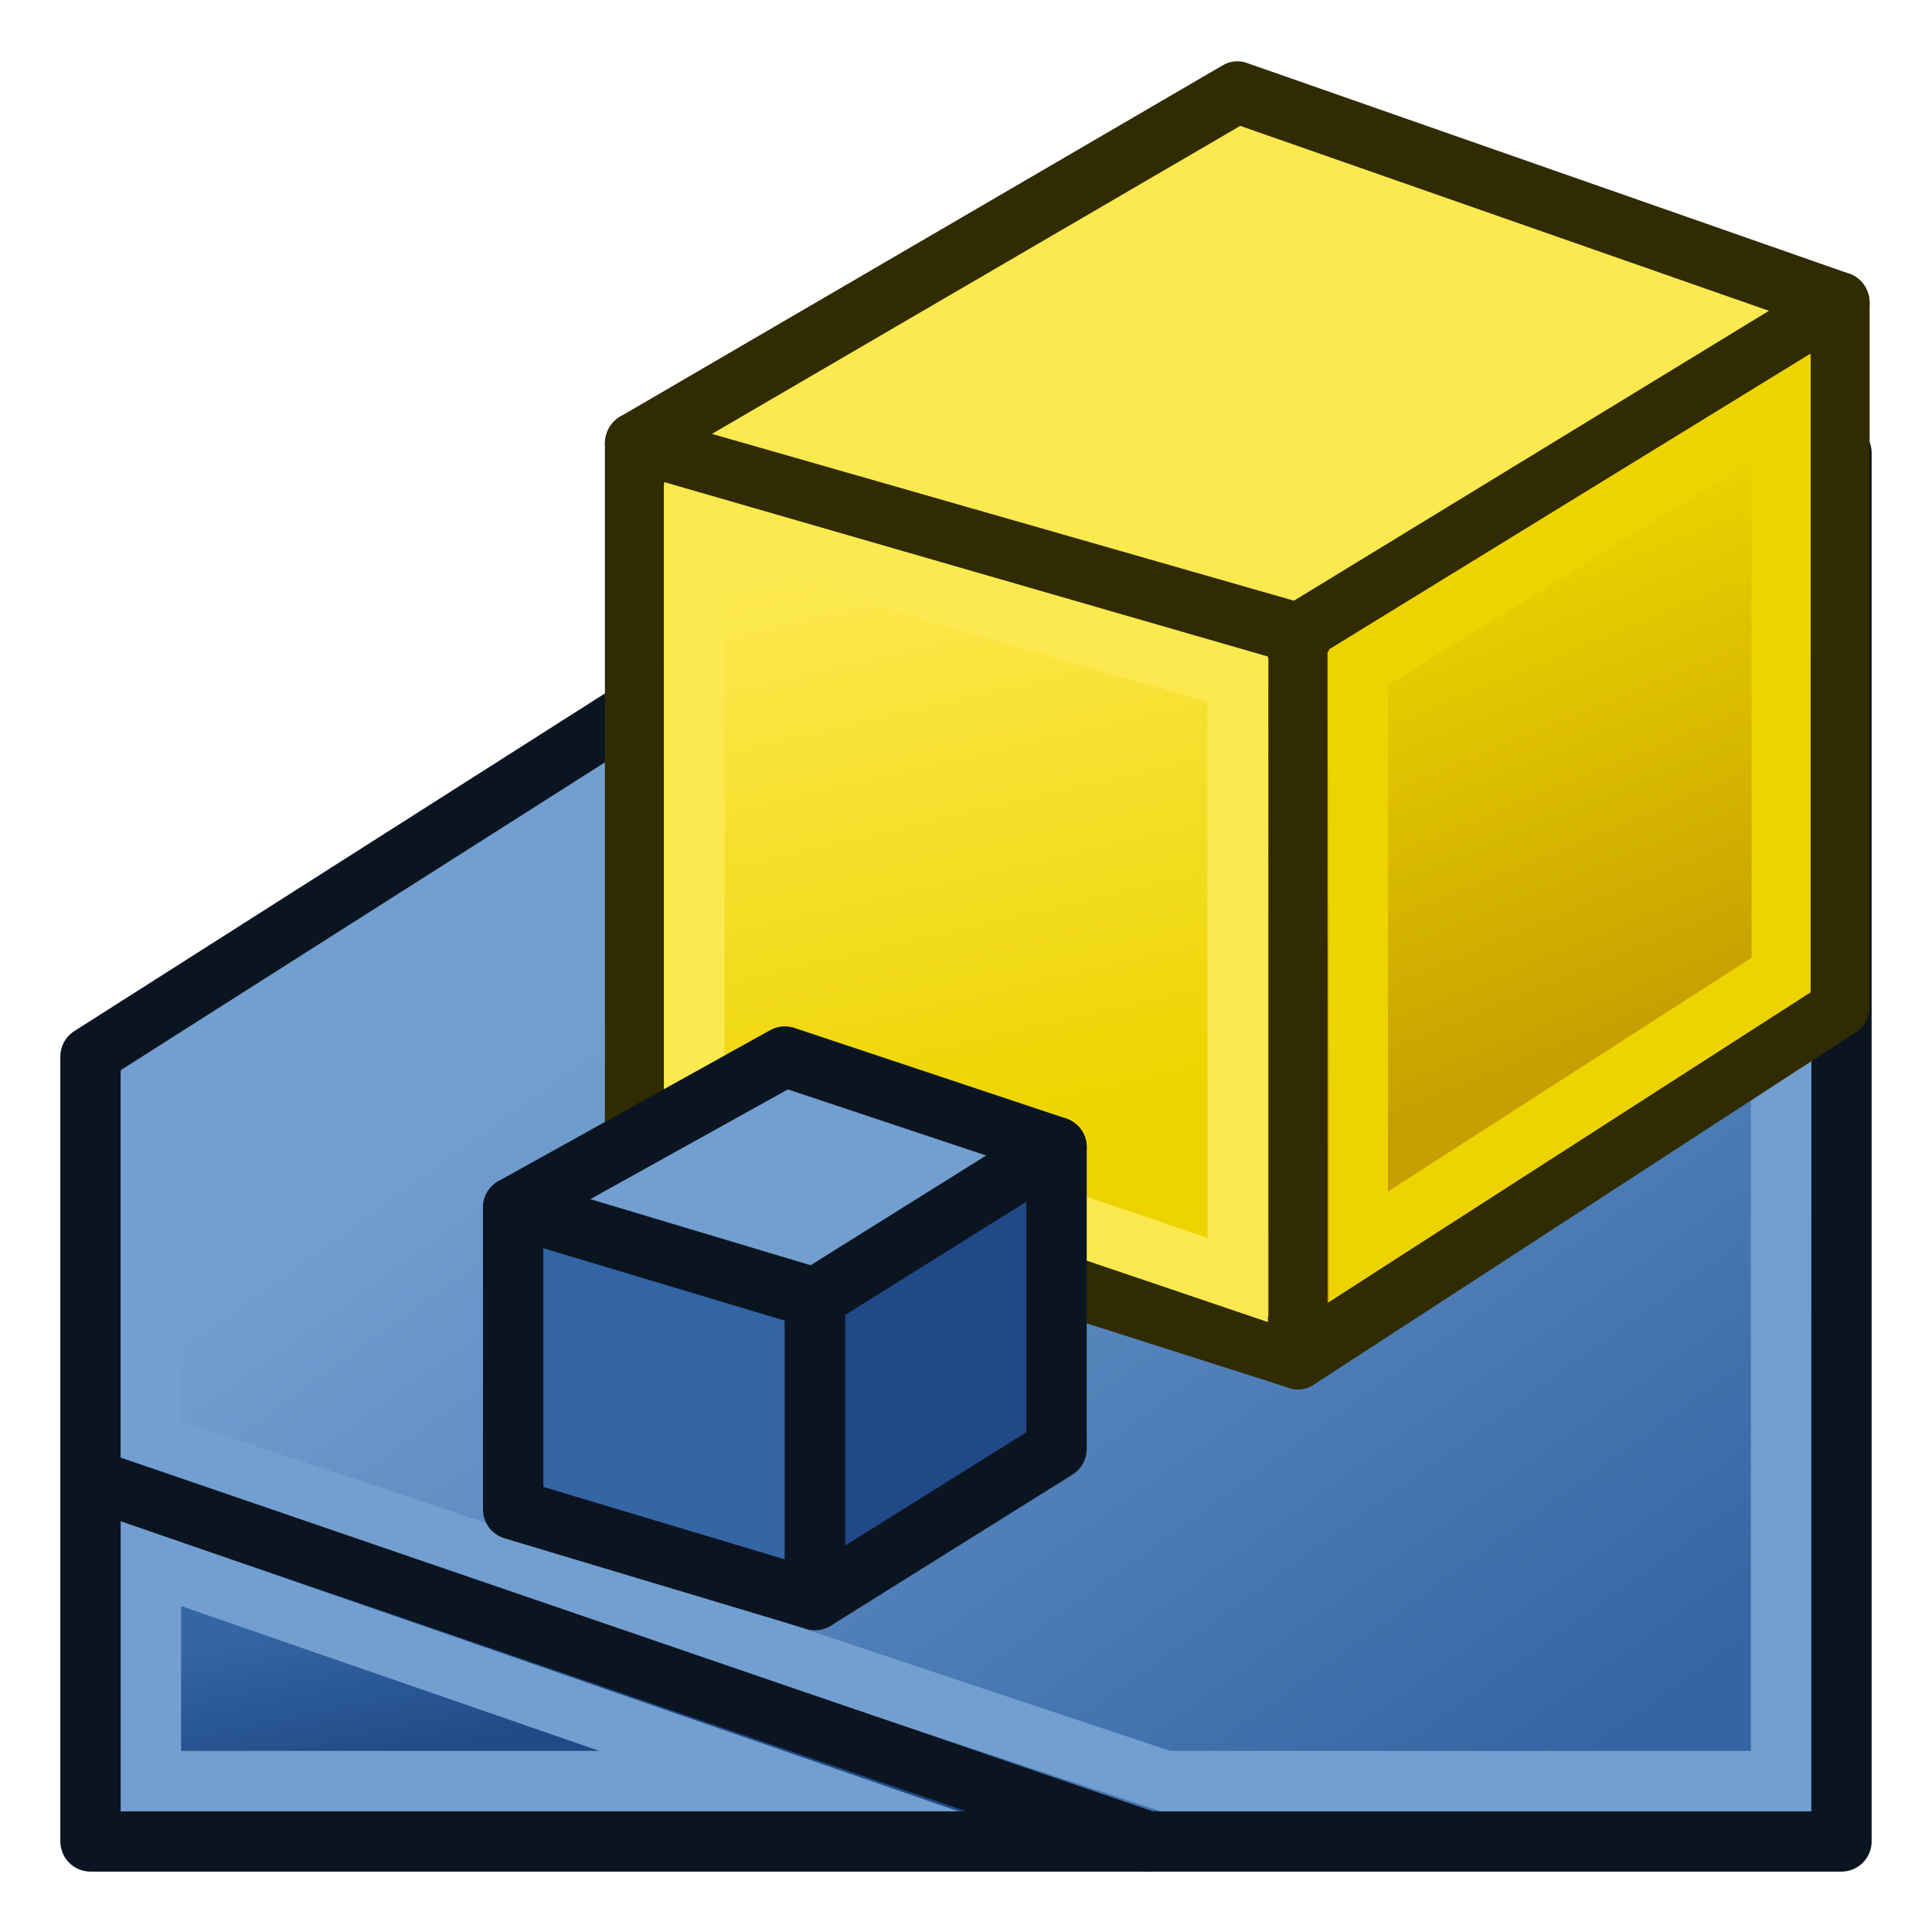
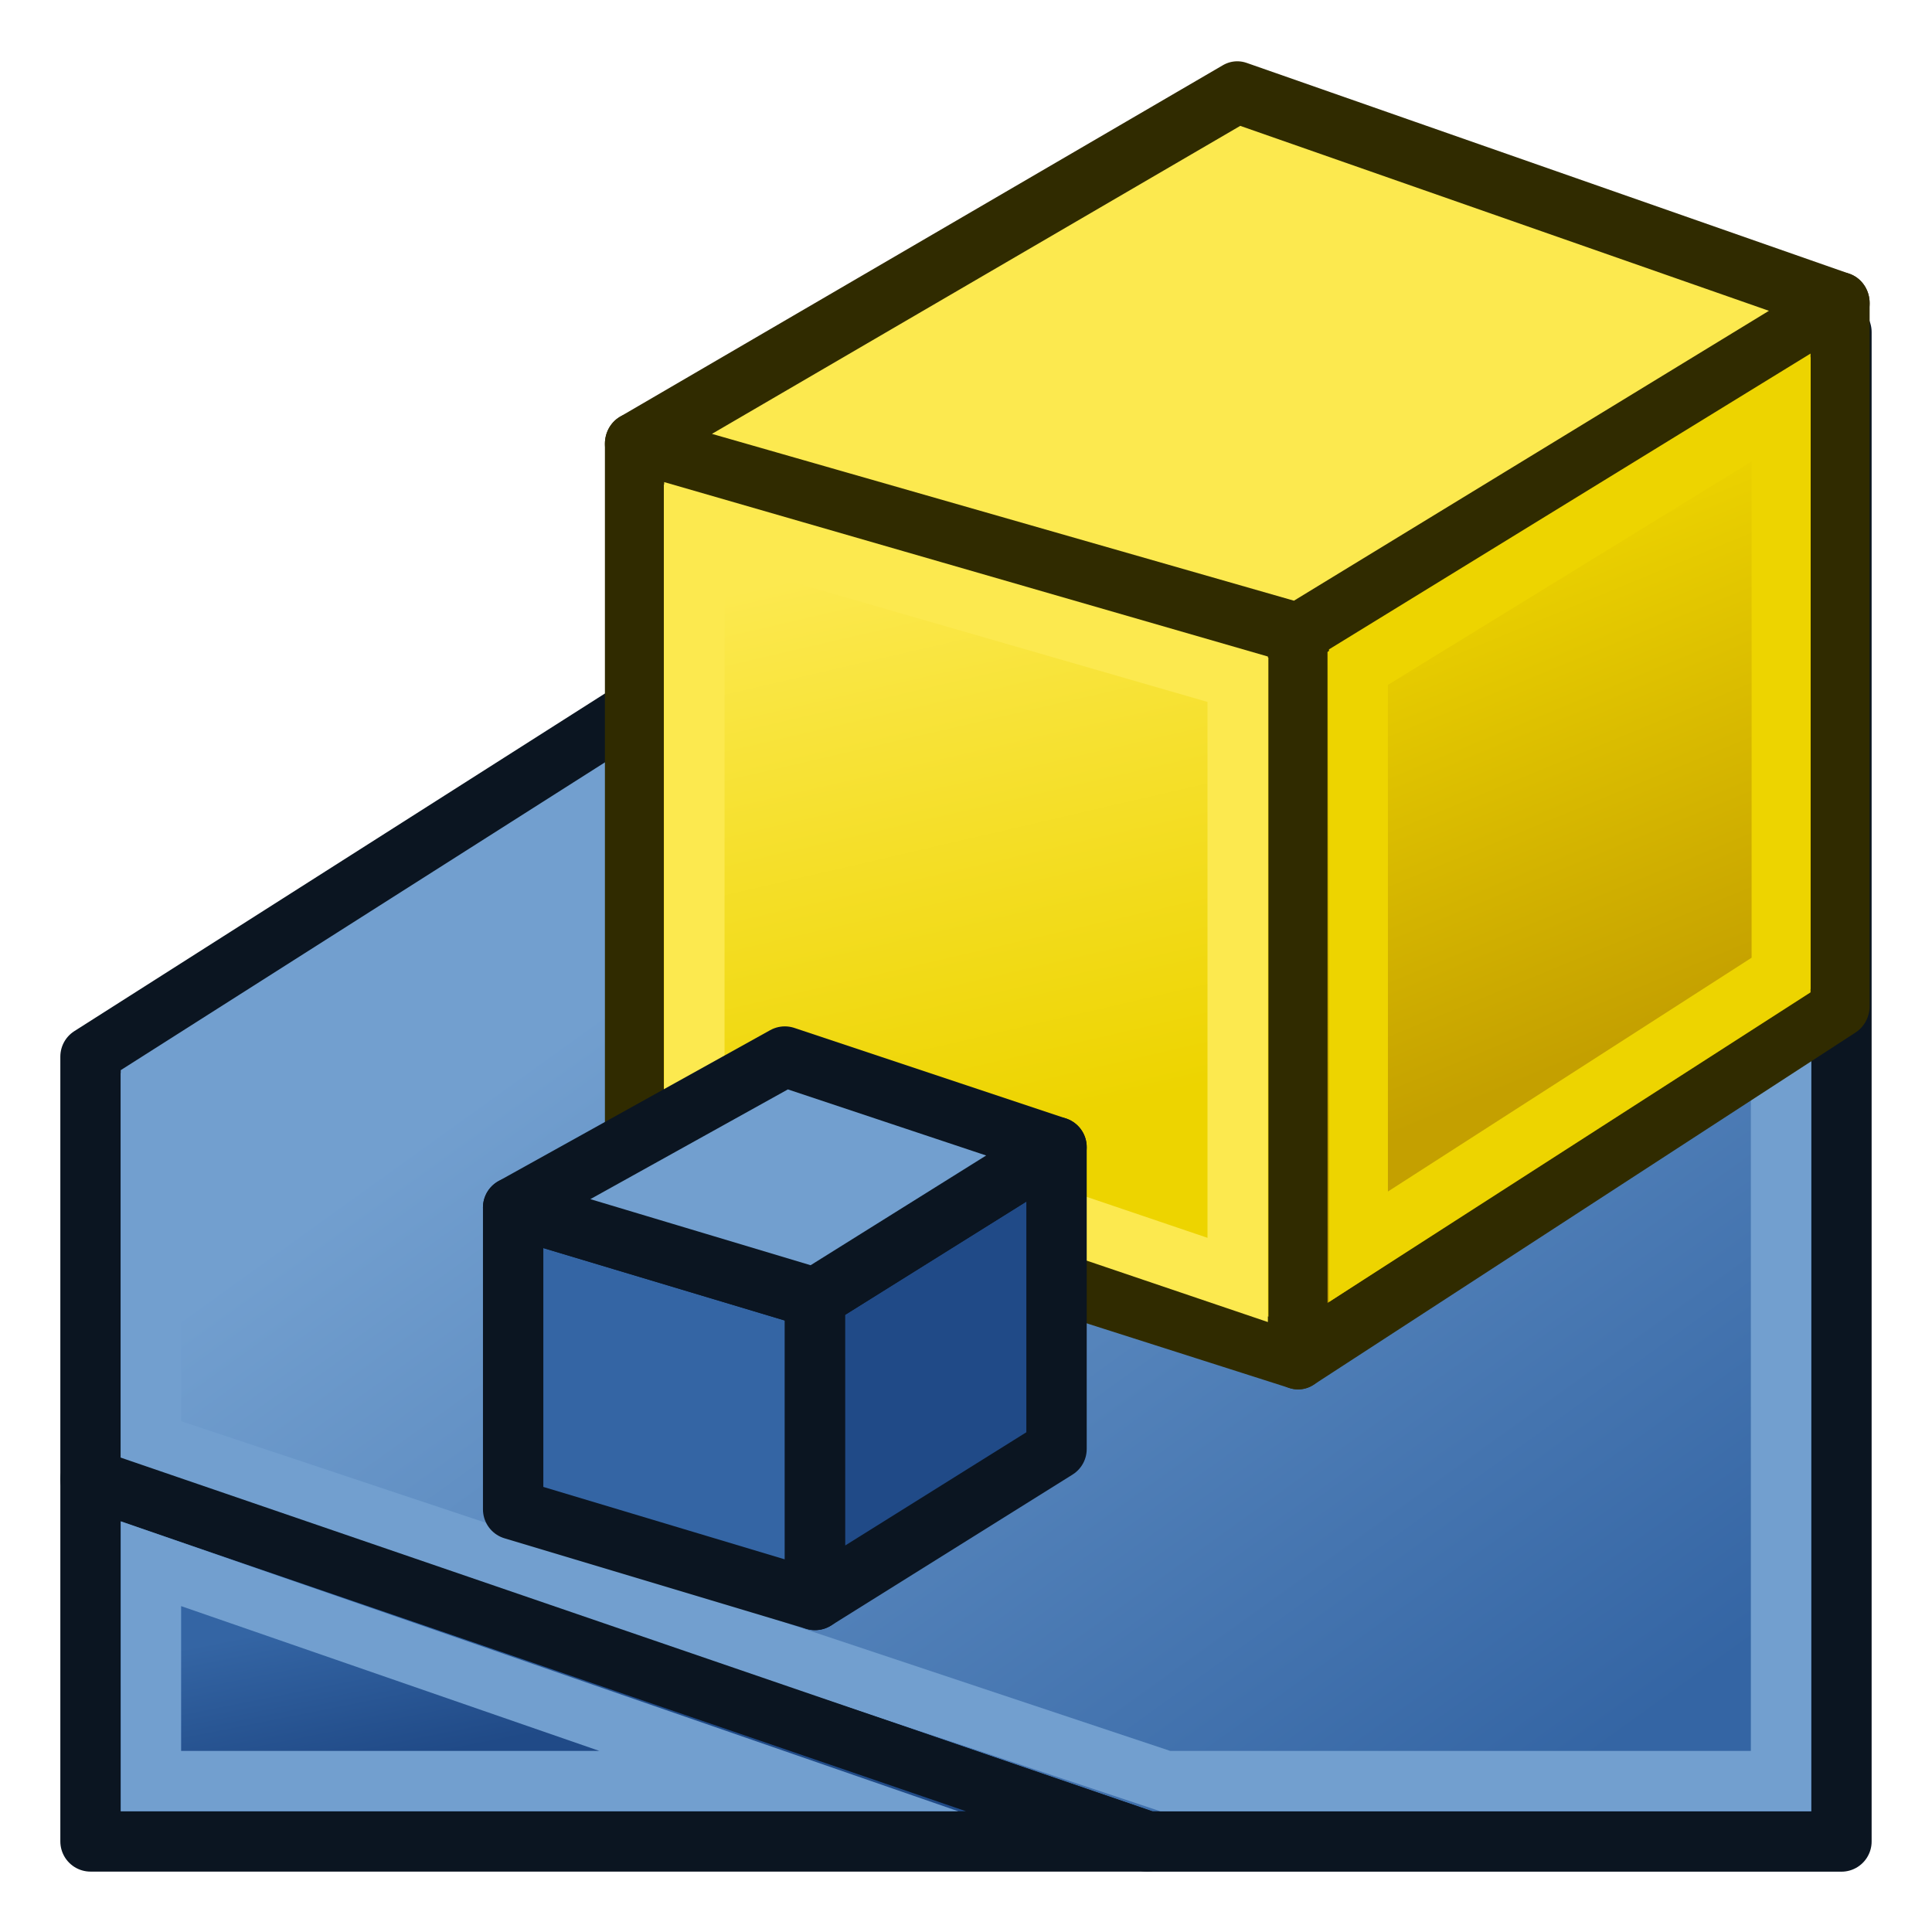
<svg xmlns="http://www.w3.org/2000/svg" xmlns:xlink="http://www.w3.org/1999/xlink" width="64px" height="64px" id="svg5821" version="1.1">
  <defs id="defs5823">
    <linearGradient id="linearGradient4056">
      <stop style="stop-color:#c4a000;stop-opacity:1;" offset="0" id="stop4058" />
      <stop style="stop-color:#edd400;stop-opacity:1" offset="1" id="stop4061" />
    </linearGradient>
    <linearGradient id="linearGradient4044">
      <stop style="stop-color:#edd400;stop-opacity:1;" offset="0" id="stop4046" />
      <stop style="stop-color:#fce94f;stop-opacity:1" offset="1" id="stop4048" />
    </linearGradient>
    <linearGradient id="linearGradient4773">
      <stop style="stop-color:#c89600;stop-opacity:1;" offset="0" id="stop4775" />
      <stop style="stop-color:#fcc217;stop-opacity:1;" offset="1" id="stop4777" />
    </linearGradient>
    <linearGradient id="linearGradient4629">
      <stop style="stop-color:#ffa200;stop-opacity:1;" offset="0" id="stop4631" />
      <stop style="stop-color:#ffe83f;stop-opacity:1;" offset="1" id="stop4633" />
    </linearGradient>
    <linearGradient id="linearGradient6349">
      <stop style="stop-color:#000000;stop-opacity:1;" offset="0" id="stop6351" />
      <stop style="stop-color:#000000;stop-opacity:0;" offset="1" id="stop6353" />
    </linearGradient>
    <linearGradient id="linearGradient3377">
      <stop style="stop-color:#0019a3;stop-opacity:1;" offset="0" id="stop3379" />
      <stop style="stop-color:#0069ff;stop-opacity:1;" offset="1" id="stop3381" />
    </linearGradient>
    <linearGradient xlink:href="#linearGradient3377" id="linearGradient3383" x1="901.188" y1="1190.875" x2="1267.906" y2="1190.875" gradientUnits="userSpaceOnUse" gradientTransform="matrix(-1,0,0,1,2199.356,0)" />
    <radialGradient xlink:href="#linearGradient6349" id="radialGradient6355" cx="1103.64" cy="1424.447" fx="1103.64" fy="1424.447" r="194.406" gradientTransform="matrix(-1.43075,-1.3605156e-7,-1.202713e-8,0.1264801,2674.749,1244.283)" gradientUnits="userSpaceOnUse" />
    <linearGradient y2="100.272" x2="672.732" y1="100.793" x1="635.408" gradientTransform="matrix(5.001451,-3.462016,0,3.883657,-2288.049,3040.953)" gradientUnits="userSpaceOnUse" id="linearGradient4018" xlink:href="#linearGradient3864-0-2" />
    <linearGradient id="linearGradient3864-0-2">
      <stop id="stop3866-6-8" offset="0" style="stop-color:#0619c0;stop-opacity:1;" />
      <stop id="stop3868-2-3" offset="1" style="stop-color:#379cfb;stop-opacity:1;" />
    </linearGradient>
    <linearGradient y2="102.886" x2="679.069" y1="91.598" x1="634.209" gradientTransform="matrix(5.001451,2.101939,0,3.883657,-2396.566,-718.5903)" gradientUnits="userSpaceOnUse" id="linearGradient4054" xlink:href="#linearGradient3864-0-9" />
    <linearGradient id="linearGradient3864-0-9">
      <stop id="stop3866-6-9" offset="0" style="stop-color:#aa6c00;stop-opacity:1;" />
      <stop id="stop3868-2-4" offset="1" style="stop-color:#ffe100;stop-opacity:1;" />
    </linearGradient>
    <linearGradient xlink:href="#linearGradient3864-0" id="linearGradient4073" gradientUnits="userSpaceOnUse" gradientTransform="matrix(1.50621,0.5103643,0,0.942977,-982.9527,-404.7182)" x1="663.327" y1="114.565" x2="709.044" y2="48.118" />
    <linearGradient id="linearGradient3864-0">
      <stop id="stop3866-6" offset="0" style="stop-color:#0619c0;stop-opacity:1;" />
      <stop id="stop3868-2" offset="1" style="stop-color:#379cfb;stop-opacity:1;" />
    </linearGradient>
    <linearGradient y2="48.118" x2="709.044" y1="114.565" x1="663.327" gradientTransform="matrix(5.001451,2.101939,0,3.883657,-2396.492,-633.2961)" gradientUnits="userSpaceOnUse" id="linearGradient4064" xlink:href="#linearGradient3864-0" />
    <linearGradient xlink:href="#linearGradient3864-0" id="linearGradient4108" gradientUnits="userSpaceOnUse" gradientTransform="matrix(5.001451,2.101939,0,3.883657,-2396.492,-633.2961)" x1="663.327" y1="114.565" x2="709.044" y2="48.118" />
    <linearGradient xlink:href="#linearGradient3864-0-2" id="linearGradient4110" gradientUnits="userSpaceOnUse" gradientTransform="matrix(5.001451,-3.462016,0,3.883657,-2288.049,3040.953)" x1="635.408" y1="100.793" x2="672.732" y2="100.272" />
    <linearGradient xlink:href="#linearGradient3864-0-9" id="linearGradient4112" gradientUnits="userSpaceOnUse" gradientTransform="matrix(5.001451,2.101939,0,3.883657,-2396.566,-718.5903)" x1="634.209" y1="91.598" x2="679.069" y2="102.886" />
    <linearGradient xlink:href="#linearGradient3864-0-3" id="linearGradient4108-4" gradientUnits="userSpaceOnUse" gradientTransform="matrix(5.001451,2.101939,0,3.883657,-2396.492,-633.2961)" x1="663.327" y1="114.565" x2="709.044" y2="48.118" />
    <linearGradient id="linearGradient3864-0-3">
      <stop id="stop3866-6-6" offset="0" style="stop-color:#0619c0;stop-opacity:1;" />
      <stop id="stop3868-2-7" offset="1" style="stop-color:#379cfb;stop-opacity:1;" />
    </linearGradient>
    <linearGradient xlink:href="#linearGradient3864-0-2-1" id="linearGradient4110-0" gradientUnits="userSpaceOnUse" gradientTransform="matrix(5.001451,-3.462016,0,3.883657,-2288.049,3040.953)" x1="635.408" y1="100.793" x2="672.732" y2="100.272" />
    <linearGradient id="linearGradient3864-0-2-1">
      <stop id="stop3866-6-8-1" offset="0" style="stop-color:#0619c0;stop-opacity:1;" />
      <stop id="stop3868-2-3-9" offset="1" style="stop-color:#379cfb;stop-opacity:1;" />
    </linearGradient>
    <linearGradient xlink:href="#linearGradient3864-0-9-5" id="linearGradient4112-2" gradientUnits="userSpaceOnUse" gradientTransform="matrix(5.001451,2.101939,0,3.883657,-2396.566,-718.5903)" x1="634.209" y1="91.598" x2="679.069" y2="102.886" />
    <linearGradient id="linearGradient3864-0-9-5">
      <stop id="stop3866-6-9-5" offset="0" style="stop-color:#0619c0;stop-opacity:1;" />
      <stop id="stop3868-2-4-0" offset="1" style="stop-color:#379cfb;stop-opacity:1;" />
    </linearGradient>
    <linearGradient y2="102.886" x2="679.069" y1="91.598" x1="634.209" gradientTransform="matrix(5.001451,2.101939,0,3.883657,-2396.566,-718.5903)" gradientUnits="userSpaceOnUse" id="linearGradient4140" xlink:href="#linearGradient3864-0-9-5" />
    <linearGradient xlink:href="#linearGradient3864-0-24" id="linearGradient4108-9" gradientUnits="userSpaceOnUse" gradientTransform="matrix(5.001451,2.101939,0,3.883657,-2396.492,-633.2961)" x1="663.327" y1="114.565" x2="709.044" y2="48.118" />
    <linearGradient id="linearGradient3864-0-24">
      <stop id="stop3866-6-5" offset="0" style="stop-color:#0619c0;stop-opacity:1;" />
      <stop id="stop3868-2-6" offset="1" style="stop-color:#379cfb;stop-opacity:1;" />
    </linearGradient>
    <linearGradient xlink:href="#linearGradient3864-0-2-5" id="linearGradient4110-3" gradientUnits="userSpaceOnUse" gradientTransform="matrix(5.001451,-3.462016,0,3.883657,-2288.049,3040.953)" x1="635.408" y1="100.793" x2="672.732" y2="100.272" />
    <linearGradient id="linearGradient3864-0-2-5">
      <stop id="stop3866-6-8-6" offset="0" style="stop-color:#0619c0;stop-opacity:1;" />
      <stop id="stop3868-2-3-2" offset="1" style="stop-color:#379cfb;stop-opacity:1;" />
    </linearGradient>
    <linearGradient xlink:href="#linearGradient3864-0-9-3" id="linearGradient4112-6" gradientUnits="userSpaceOnUse" gradientTransform="matrix(5.001451,2.101939,0,3.883657,-2396.566,-718.5903)" x1="634.209" y1="91.598" x2="679.069" y2="102.886" />
    <linearGradient id="linearGradient3864-0-9-3">
      <stop id="stop3866-6-9-6" offset="0" style="stop-color:#0619c0;stop-opacity:1;" />
      <stop id="stop3868-2-4-8" offset="1" style="stop-color:#379cfb;stop-opacity:1;" />
    </linearGradient>
    <linearGradient y2="102.886" x2="679.069" y1="91.598" x1="634.209" gradientTransform="matrix(5.001451,2.101939,0,3.883657,-2396.566,-718.5903)" gradientUnits="userSpaceOnUse" id="linearGradient4140-7" xlink:href="#linearGradient3864-0-9-3" />
    <linearGradient xlink:href="#linearGradient3864-0-21" id="linearGradient4108-1" gradientUnits="userSpaceOnUse" gradientTransform="matrix(5.001451,2.101939,0,3.883657,-2396.492,-633.2961)" x1="663.327" y1="114.565" x2="709.044" y2="48.118" />
    <linearGradient id="linearGradient3864-0-21">
      <stop id="stop3866-6-2" offset="0" style="stop-color:#0619c0;stop-opacity:1;" />
      <stop id="stop3868-2-2" offset="1" style="stop-color:#379cfb;stop-opacity:1;" />
    </linearGradient>
    <linearGradient xlink:href="#linearGradient3864-0-2-9" id="linearGradient4110-39" gradientUnits="userSpaceOnUse" gradientTransform="matrix(5.001451,-3.462016,0,3.883657,-2288.049,3040.953)" x1="635.408" y1="100.793" x2="672.732" y2="100.272" />
    <linearGradient id="linearGradient3864-0-2-9">
      <stop id="stop3866-6-8-5" offset="0" style="stop-color:#0619c0;stop-opacity:1;" />
      <stop id="stop3868-2-3-8" offset="1" style="stop-color:#379cfb;stop-opacity:1;" />
    </linearGradient>
    <linearGradient xlink:href="#linearGradient3864-0-9-31" id="linearGradient4112-5" gradientUnits="userSpaceOnUse" gradientTransform="matrix(5.001451,2.101939,0,3.883657,-2396.566,-718.5903)" x1="634.209" y1="91.598" x2="679.069" y2="102.886" />
    <linearGradient id="linearGradient3864-0-9-31">
      <stop id="stop3866-6-9-67" offset="0" style="stop-color:#0619c0;stop-opacity:1;" />
      <stop id="stop3868-2-4-5" offset="1" style="stop-color:#379cfb;stop-opacity:1;" />
    </linearGradient>
    <linearGradient y2="102.886" x2="679.069" y1="91.598" x1="634.209" gradientTransform="matrix(5.001451,2.101939,0,3.883657,-2396.566,-718.5903)" gradientUnits="userSpaceOnUse" id="linearGradient4140-1" xlink:href="#linearGradient3864-0-9-31" />
    <linearGradient xlink:href="#linearGradient3864-0-4" id="linearGradient4108-5" gradientUnits="userSpaceOnUse" gradientTransform="matrix(5.001451,2.101939,0,3.883657,-2396.492,-633.2961)" x1="663.327" y1="114.565" x2="709.044" y2="48.118" />
    <linearGradient id="linearGradient3864-0-4">
      <stop id="stop3866-6-7" offset="0" style="stop-color:#0619c0;stop-opacity:1;" />
      <stop id="stop3868-2-1" offset="1" style="stop-color:#379cfb;stop-opacity:1;" />
    </linearGradient>
    <linearGradient xlink:href="#linearGradient3864-0-2-6" id="linearGradient4110-2" gradientUnits="userSpaceOnUse" gradientTransform="matrix(5.001451,-3.462016,0,3.883657,-2288.049,3040.953)" x1="635.408" y1="100.793" x2="672.732" y2="100.272" />
    <linearGradient id="linearGradient3864-0-2-6">
      <stop id="stop3866-6-8-2" offset="0" style="stop-color:#0619c0;stop-opacity:1;" />
      <stop id="stop3868-2-3-89" offset="1" style="stop-color:#379cfb;stop-opacity:1;" />
    </linearGradient>
    <linearGradient xlink:href="#linearGradient3864-0-9-33" id="linearGradient4112-29" gradientUnits="userSpaceOnUse" gradientTransform="matrix(5.001451,2.101939,0,3.883657,-2396.566,-718.5903)" x1="634.209" y1="91.598" x2="679.069" y2="102.886" />
    <linearGradient id="linearGradient3864-0-9-33">
      <stop id="stop3866-6-9-4" offset="0" style="stop-color:#0619c0;stop-opacity:1;" />
      <stop id="stop3868-2-4-56" offset="1" style="stop-color:#379cfb;stop-opacity:1;" />
    </linearGradient>
    <linearGradient y2="102.886" x2="679.069" y1="91.598" x1="634.209" gradientTransform="matrix(5.001451,2.101939,0,3.883657,-2396.566,-718.5903)" gradientUnits="userSpaceOnUse" id="linearGradient4140-5" xlink:href="#linearGradient3864-0-9-33" />
    <linearGradient xlink:href="#linearGradient3864-0-6" id="linearGradient4108-0" gradientUnits="userSpaceOnUse" gradientTransform="matrix(5.001451,2.101939,0,3.883657,-2396.492,-633.2961)" x1="663.327" y1="114.565" x2="709.044" y2="48.118" />
    <linearGradient id="linearGradient3864-0-6">
      <stop id="stop3866-6-1" offset="0" style="stop-color:#0619c0;stop-opacity:1;" />
      <stop id="stop3868-2-13" offset="1" style="stop-color:#379cfb;stop-opacity:1;" />
    </linearGradient>
    <linearGradient xlink:href="#linearGradient3864-0-2-96" id="linearGradient4110-4" gradientUnits="userSpaceOnUse" gradientTransform="matrix(5.001451,-3.462016,0,3.883657,-2288.049,3040.953)" x1="635.408" y1="100.793" x2="672.732" y2="100.272" />
    <linearGradient id="linearGradient3864-0-2-96">
      <stop id="stop3866-6-8-9" offset="0" style="stop-color:#0619c0;stop-opacity:1;" />
      <stop id="stop3868-2-3-3" offset="1" style="stop-color:#379cfb;stop-opacity:1;" />
    </linearGradient>
    <linearGradient xlink:href="#linearGradient3864-0-9-2" id="linearGradient4112-3" gradientUnits="userSpaceOnUse" gradientTransform="matrix(5.001451,2.101939,0,3.883657,-2396.566,-718.5903)" x1="634.209" y1="91.598" x2="679.069" y2="102.886" />
    <linearGradient id="linearGradient3864-0-9-2">
      <stop id="stop3866-6-9-7" offset="0" style="stop-color:#0619c0;stop-opacity:1;" />
      <stop id="stop3868-2-4-04" offset="1" style="stop-color:#379cfb;stop-opacity:1;" />
    </linearGradient>
    <linearGradient y2="102.886" x2="679.069" y1="91.598" x1="634.209" gradientTransform="matrix(5.001451,2.101939,0,3.883657,-2396.566,-718.5903)" gradientUnits="userSpaceOnUse" id="linearGradient4140-51" xlink:href="#linearGradient3864-0-9-2" />
    <linearGradient xlink:href="#linearGradient3864-0-21" id="linearGradient4361" gradientUnits="userSpaceOnUse" gradientTransform="matrix(5.001451,2.101939,0,3.883657,-2396.492,-633.2961)" x1="663.327" y1="114.565" x2="709.044" y2="48.118" />
    <linearGradient xlink:href="#linearGradient3864-0-2-9" id="linearGradient4363" gradientUnits="userSpaceOnUse" gradientTransform="matrix(5.001451,-3.462016,0,3.883657,-2288.049,3040.953)" x1="635.408" y1="100.793" x2="672.732" y2="100.272" />
    <linearGradient xlink:href="#linearGradient3864-0-9-31" id="linearGradient4365" gradientUnits="userSpaceOnUse" gradientTransform="matrix(5.001451,2.101939,0,3.883657,-2396.566,-718.5903)" x1="634.209" y1="91.598" x2="679.069" y2="102.886" />
    <linearGradient xlink:href="#linearGradient3864-0-4" id="linearGradient4376" gradientUnits="userSpaceOnUse" gradientTransform="matrix(5.001451,2.101939,0,3.883657,-2396.492,-633.2961)" x1="663.327" y1="114.565" x2="709.044" y2="48.118" />
    <linearGradient xlink:href="#linearGradient3864-0-2-6" id="linearGradient4378" gradientUnits="userSpaceOnUse" gradientTransform="matrix(5.001451,-3.462016,0,3.883657,-2288.049,3040.953)" x1="635.408" y1="100.793" x2="672.732" y2="100.272" />
    <linearGradient xlink:href="#linearGradient3864-0-9-33" id="linearGradient4380" gradientUnits="userSpaceOnUse" gradientTransform="matrix(5.001451,2.101939,0,3.883657,-2396.566,-718.5903)" x1="634.209" y1="91.598" x2="679.069" y2="102.886" />
    <linearGradient xlink:href="#linearGradient3864-0-24" id="linearGradient4391" gradientUnits="userSpaceOnUse" gradientTransform="matrix(5.001451,2.101939,0,3.883657,-2396.492,-633.2961)" x1="663.327" y1="114.565" x2="709.044" y2="48.118" />
    <linearGradient xlink:href="#linearGradient3864-0-2-5" id="linearGradient4393" gradientUnits="userSpaceOnUse" gradientTransform="matrix(5.001451,-3.462016,0,3.883657,-2288.049,3040.953)" x1="635.408" y1="100.793" x2="672.732" y2="100.272" />
    <linearGradient xlink:href="#linearGradient3864-0-9-3" id="linearGradient4395" gradientUnits="userSpaceOnUse" gradientTransform="matrix(5.001451,2.101939,0,3.883657,-2396.566,-718.5903)" x1="634.209" y1="91.598" x2="679.069" y2="102.886" />
    <linearGradient xlink:href="#linearGradient3864-0-3" id="linearGradient4406" gradientUnits="userSpaceOnUse" gradientTransform="matrix(5.001451,2.101939,0,3.883657,-2396.492,-633.2961)" x1="663.327" y1="114.565" x2="709.044" y2="48.118" />
    <linearGradient xlink:href="#linearGradient3864-0-2-1" id="linearGradient4408" gradientUnits="userSpaceOnUse" gradientTransform="matrix(5.001451,-3.462016,0,3.883657,-2288.049,3040.953)" x1="635.408" y1="100.793" x2="672.732" y2="100.272" />
    <linearGradient xlink:href="#linearGradient3864-0-9-5" id="linearGradient4410" gradientUnits="userSpaceOnUse" gradientTransform="matrix(5.001451,2.101939,0,3.883657,-2396.566,-718.5903)" x1="634.209" y1="91.598" x2="679.069" y2="102.886" />
    <linearGradient xlink:href="#linearGradient3864-0" id="linearGradient4421" gradientUnits="userSpaceOnUse" gradientTransform="matrix(5.001451,2.101939,0,3.883657,-2396.492,-633.2961)" x1="663.327" y1="114.565" x2="709.044" y2="48.118" />
    <linearGradient xlink:href="#linearGradient3864-0-2" id="linearGradient4423" gradientUnits="userSpaceOnUse" gradientTransform="matrix(5.001451,-3.462016,0,3.883657,-2288.049,3040.953)" x1="635.408" y1="100.793" x2="672.732" y2="100.272" />
    <linearGradient xlink:href="#linearGradient3864-0-9" id="linearGradient4425" gradientUnits="userSpaceOnUse" gradientTransform="matrix(5.001451,2.101939,0,3.883657,-2396.566,-718.5903)" x1="634.209" y1="91.598" x2="679.069" y2="102.886" />
    <linearGradient xlink:href="#linearGradient3864-0-6" id="linearGradient4436" gradientUnits="userSpaceOnUse" gradientTransform="matrix(5.001451,2.101939,0,3.883657,-2396.492,-633.2961)" x1="663.327" y1="114.565" x2="709.044" y2="48.118" />
    <linearGradient xlink:href="#linearGradient3864-0-2-96" id="linearGradient4438" gradientUnits="userSpaceOnUse" gradientTransform="matrix(5.001451,-3.462016,0,3.883657,-2288.049,3040.953)" x1="635.408" y1="100.793" x2="672.732" y2="100.272" />
    <linearGradient xlink:href="#linearGradient3864-0-9-2" id="linearGradient4440" gradientUnits="userSpaceOnUse" gradientTransform="matrix(5.001451,2.101939,0,3.883657,-2396.566,-718.5903)" x1="634.209" y1="91.598" x2="679.069" y2="102.886" />
    <linearGradient id="linearGradient3864-0-9-9">
      <stop id="stop3866-6-9-43" offset="0" style="stop-color:#aa6c00;stop-opacity:1;" />
      <stop id="stop3868-2-4-3" offset="1" style="stop-color:#ffe100;stop-opacity:1;" />
    </linearGradient>
    <linearGradient y2="102.886" x2="679.069" y1="91.598" x1="634.209" gradientTransform="matrix(0.4835707,0.2379012,0,0.4395593,-316.0982,-198.6464)" gradientUnits="userSpaceOnUse" id="linearGradient4466" xlink:href="#linearGradient3864-0-9-9" />
    <linearGradient id="linearGradient3864-0-9-1">
      <stop id="stop3866-6-9-1" offset="0" style="stop-color:#aa6c00;stop-opacity:1;" />
      <stop id="stop3868-2-4-6" offset="1" style="stop-color:#ffe100;stop-opacity:1;" />
    </linearGradient>
    <linearGradient y2="102.886" x2="679.069" y1="91.598" x1="634.209" gradientTransform="matrix(0.4835707,0.2379012,0,0.4395593,-316.0982,-198.6464)" gradientUnits="userSpaceOnUse" id="linearGradient4466-4" xlink:href="#linearGradient3864-0-9-1" />
    <linearGradient id="linearGradient3864-0-9-0">
      <stop id="stop3866-6-9-40" offset="0" style="stop-color:#aa6c00;stop-opacity:1;" />
      <stop id="stop3868-2-4-68" offset="1" style="stop-color:#ffe100;stop-opacity:1;" />
    </linearGradient>
    <linearGradient y2="102.886" x2="679.069" y1="91.598" x1="634.209" gradientTransform="matrix(0.4835707,0.2379012,0,0.4395593,-316.0982,-198.6464)" gradientUnits="userSpaceOnUse" id="linearGradient4466-7" xlink:href="#linearGradient3864-0-9-0" />
    <linearGradient id="linearGradient3864-0-9-91">
      <stop id="stop3866-6-9-2" offset="0" style="stop-color:#aa6c00;stop-opacity:1;" />
      <stop id="stop3868-2-4-51" offset="1" style="stop-color:#ffe100;stop-opacity:1;" />
    </linearGradient>
    <linearGradient y2="102.886" x2="679.069" y1="91.598" x1="634.209" gradientTransform="matrix(0.4835707,0.2379012,0,0.4395593,-316.0982,-198.6464)" gradientUnits="userSpaceOnUse" id="linearGradient4466-5" xlink:href="#linearGradient3864-0-9-91" />
    <linearGradient id="linearGradient3864-0-9-58">
      <stop id="stop3866-6-9-3" offset="0" style="stop-color:#aa6c00;stop-opacity:1;" />
      <stop id="stop3868-2-4-08" offset="1" style="stop-color:#ffe100;stop-opacity:1;" />
    </linearGradient>
    <linearGradient y2="51.494" x2="756.935" y1="176.221" x1="653.218" gradientTransform="matrix(0.4835707,0.2379012,0,0.4395593,-316.0982,-198.6464)" gradientUnits="userSpaceOnUse" id="linearGradient4547" xlink:href="#linearGradient3864-0-9-58" />
    <linearGradient id="linearGradient3864-0-9-02">
      <stop id="stop3866-6-9-75" offset="0" style="stop-color:#aa6c00;stop-opacity:1;" />
      <stop id="stop3868-2-4-9" offset="1" style="stop-color:#ffe100;stop-opacity:1;" />
    </linearGradient>
    <linearGradient y2="51.494" x2="756.935" y1="176.221" x1="653.218" gradientTransform="matrix(0.4835707,0.2379012,0,0.4395593,-316.0982,-198.6464)" gradientUnits="userSpaceOnUse" id="linearGradient4547-9" xlink:href="#linearGradient3864-0-9-02" />
    <linearGradient id="linearGradient3864-0-9-7">
      <stop id="stop3866-6-9-0" offset="0" style="stop-color:#aa6c00;stop-opacity:1;" />
      <stop id="stop3868-2-4-85" offset="1" style="stop-color:#ffe100;stop-opacity:1;" />
    </linearGradient>
    <linearGradient y2="51.494" x2="756.935" y1="176.221" x1="653.218" gradientTransform="matrix(0.4835707,0.2379012,0,0.4395593,-316.0982,-198.6464)" gradientUnits="userSpaceOnUse" id="linearGradient4547-5" xlink:href="#linearGradient3864-0-9-7" />
    <linearGradient id="linearGradient3864-0-9-72">
      <stop id="stop3866-6-9-04" offset="0" style="stop-color:#aa6c00;stop-opacity:1;" />
      <stop id="stop3868-2-4-1" offset="1" style="stop-color:#ffe100;stop-opacity:1;" />
    </linearGradient>
    <linearGradient y2="51.494" x2="756.935" y1="176.221" x1="653.218" gradientTransform="matrix(0.4835707,0.2379012,0,0.4395593,-316.0982,-198.6464)" gradientUnits="userSpaceOnUse" id="linearGradient4547-3" xlink:href="#linearGradient3864-0-9-72" />
    <linearGradient id="linearGradient3864-0-9-07">
      <stop id="stop3866-6-9-50" offset="0" style="stop-color:#aa6c00;stop-opacity:1;" />
      <stop id="stop3868-2-4-82" offset="1" style="stop-color:#ffe100;stop-opacity:1;" />
    </linearGradient>
    <linearGradient y2="51.494" x2="756.935" y1="176.221" x1="653.218" gradientTransform="matrix(0.4835707,0.2379012,0,0.4395593,-316.0982,-198.6464)" gradientUnits="userSpaceOnUse" id="linearGradient4547-38" xlink:href="#linearGradient3864-0-9-07" />
    <linearGradient id="linearGradient4629-5">
      <stop style="stop-color:#ffa200;stop-opacity:1;" offset="0" id="stop4631-8" />
      <stop style="stop-color:#ffe83f;stop-opacity:1;" offset="1" id="stop4633-1" />
    </linearGradient>
    <linearGradient y2="126.199" x2="667.979" y1="95.816" x1="593.733" gradientTransform="matrix(0.4835707,-0.3918373,0,0.4395593,-314.8469,222.6457)" gradientUnits="userSpaceOnUse" id="linearGradient4650" xlink:href="#linearGradient4629-5" />
    <linearGradient id="linearGradient4629-9">
      <stop style="stop-color:#ffa200;stop-opacity:1;" offset="0" id="stop4631-2" />
      <stop style="stop-color:#ffe83f;stop-opacity:1;" offset="1" id="stop4633-8" />
    </linearGradient>
    <linearGradient y2="126.199" x2="667.979" y1="95.816" x1="593.733" gradientTransform="matrix(0.4835707,-0.3918373,0,0.4395593,-314.8469,222.6457)" gradientUnits="userSpaceOnUse" id="linearGradient4650-6" xlink:href="#linearGradient4629-9" />
    <linearGradient id="linearGradient4629-6">
      <stop style="stop-color:#ffa200;stop-opacity:1;" offset="0" id="stop4631-1" />
      <stop style="stop-color:#ffe83f;stop-opacity:1;" offset="1" id="stop4633-7" />
    </linearGradient>
    <linearGradient y2="126.199" x2="667.979" y1="95.816" x1="593.733" gradientTransform="matrix(0.4835707,-0.3918373,0,0.4395593,-314.8469,222.6457)" gradientUnits="userSpaceOnUse" id="linearGradient4650-8" xlink:href="#linearGradient4629-6" />
    <linearGradient id="linearGradient4629-1">
      <stop style="stop-color:#ffa200;stop-opacity:1;" offset="0" id="stop4631-6" />
      <stop style="stop-color:#ffe83f;stop-opacity:1;" offset="1" id="stop4633-2" />
    </linearGradient>
    <linearGradient y2="126.199" x2="667.979" y1="95.816" x1="593.733" gradientTransform="matrix(0.4835707,-0.3918373,0,0.4395593,-314.8469,222.6457)" gradientUnits="userSpaceOnUse" id="linearGradient4650-1" xlink:href="#linearGradient4629-1" />
    <linearGradient id="linearGradient4629-3">
      <stop style="stop-color:#ffa200;stop-opacity:1;" offset="0" id="stop4631-4" />
      <stop style="stop-color:#ffe83f;stop-opacity:1;" offset="1" id="stop4633-26" />
    </linearGradient>
    <linearGradient y2="126.199" x2="667.979" y1="95.816" x1="593.733" gradientTransform="matrix(0.4835707,-0.3918373,0,0.4395593,-314.8469,222.6457)" gradientUnits="userSpaceOnUse" id="linearGradient4650-4" xlink:href="#linearGradient4629-3" />
    <linearGradient id="linearGradient4773-0">
      <stop style="stop-color:#c89600;stop-opacity:1;" offset="0" id="stop4775-2" />
      <stop style="stop-color:#fcc217;stop-opacity:1;" offset="1" id="stop4777-4" />
    </linearGradient>
    <linearGradient gradientTransform="translate(-5.050075,-18.81954)" y2="29.992" x2="33.024" y1="30.242" x1="1.8" gradientUnits="userSpaceOnUse" id="linearGradient4796" xlink:href="#linearGradient4773-0" />
    <linearGradient id="linearGradient4773-3">
      <stop style="stop-color:#c89600;stop-opacity:1;" offset="0" id="stop4775-9" />
      <stop style="stop-color:#fcc217;stop-opacity:1;" offset="1" id="stop4777-1" />
    </linearGradient>
    <linearGradient gradientTransform="translate(-5.050075,-18.81954)" y2="29.992" x2="33.024" y1="30.242" x1="1.8" gradientUnits="userSpaceOnUse" id="linearGradient4796-4" xlink:href="#linearGradient4773-3" />
    <linearGradient id="linearGradient4773-4">
      <stop style="stop-color:#c89600;stop-opacity:1;" offset="0" id="stop4775-8" />
      <stop style="stop-color:#fcc217;stop-opacity:1;" offset="1" id="stop4777-40" />
    </linearGradient>
    <linearGradient gradientTransform="translate(-5.050075,-18.81954)" y2="29.992" x2="33.024" y1="30.242" x1="1.8" gradientUnits="userSpaceOnUse" id="linearGradient4796-2" xlink:href="#linearGradient4773-4" />
    <linearGradient id="linearGradient4773-7">
      <stop style="stop-color:#c89600;stop-opacity:1;" offset="0" id="stop4775-7" />
      <stop style="stop-color:#fcc217;stop-opacity:1;" offset="1" id="stop4777-7" />
    </linearGradient>
    <linearGradient gradientTransform="translate(-5.050075,-18.81954)" y2="29.992" x2="33.024" y1="30.242" x1="1.8" gradientUnits="userSpaceOnUse" id="linearGradient4796-1" xlink:href="#linearGradient4773-7" />
    <linearGradient id="linearGradient4773-75">
      <stop style="stop-color:#c89600;stop-opacity:1;" offset="0" id="stop4775-4" />
      <stop style="stop-color:#fcc217;stop-opacity:1;" offset="1" id="stop4777-0" />
    </linearGradient>
    <linearGradient gradientTransform="translate(-5.050075,-18.81954)" y2="29.992" x2="33.024" y1="30.242" x1="1.8" gradientUnits="userSpaceOnUse" id="linearGradient4796-0" xlink:href="#linearGradient4773-75" />
    <linearGradient xlink:href="#linearGradient4773-4" id="linearGradient4978" gradientUnits="userSpaceOnUse" x1="1.8" y1="30.242" x2="33.024" y2="29.992" />
    <linearGradient xlink:href="#linearGradient4629-6" id="linearGradient4980" gradientUnits="userSpaceOnUse" gradientTransform="matrix(0.4835707,-0.3918373,0,0.4395593,-300.5632,239.0683)" x1="593.733" y1="95.816" x2="667.979" y2="126.199" />
    <linearGradient xlink:href="#linearGradient3864-0-9-7" id="linearGradient4982" gradientUnits="userSpaceOnUse" gradientTransform="matrix(0.4835707,0.2379012,0,0.4395593,-311.0553,-186.4437)" x1="653.218" y1="176.221" x2="756.935" y2="51.494" />
    <linearGradient xlink:href="#linearGradient4773-7" id="linearGradient4996" gradientUnits="userSpaceOnUse" x1="1.8" y1="30.242" x2="33.024" y2="29.992" />
    <linearGradient xlink:href="#linearGradient4629-1" id="linearGradient4998" gradientUnits="userSpaceOnUse" gradientTransform="matrix(0.4835707,-0.3918373,0,0.4395593,-300.5632,239.0683)" x1="593.733" y1="95.816" x2="667.979" y2="126.199" />
    <linearGradient xlink:href="#linearGradient3864-0-9-72" id="linearGradient5000" gradientUnits="userSpaceOnUse" gradientTransform="matrix(0.4835707,0.2379012,0,0.4395593,-311.0553,-186.4437)" x1="653.218" y1="176.221" x2="756.935" y2="51.494" />
    <linearGradient y2="77.342" x2="689.209" y1="126.157" x1="780.397" gradientTransform="matrix(0.4835707,0.2379012,0,0.4395593,-310.8604,-186.8618)" gradientUnits="userSpaceOnUse" id="linearGradient4207" xlink:href="#linearGradient4058" />
    <linearGradient id="linearGradient4058">
      <stop style="stop-color:#00187a;stop-opacity:1;" offset="0" id="stop4060" />
      <stop style="stop-color:#008bff;stop-opacity:1;" offset="1" id="stop4062" />
    </linearGradient>
    <linearGradient id="linearGradient4629-9-9">
      <stop style="stop-color:#ffa200;stop-opacity:1;" offset="0" id="stop4631-2-0" />
      <stop style="stop-color:#ffe83f;stop-opacity:1;" offset="1" id="stop4633-8-9" />
    </linearGradient>
    <linearGradient y2="126.199" x2="667.979" y1="95.816" x1="593.733" gradientTransform="matrix(1.079746,-0.8749184,0,0.981475,-778.2989,500.4043)" gradientUnits="userSpaceOnUse" id="linearGradient3269" xlink:href="#linearGradient4629-9-9" />
    <linearGradient gradientTransform="matrix(0.4478558,0,0,0.4478558,30.87983,9.714169)" xlink:href="#linearGradient4055" id="linearGradient4061" x1="10" y1="59" x2="9" y2="54" gradientUnits="userSpaceOnUse" />
    <linearGradient id="linearGradient4055">
      <stop style="stop-color:#204a87;stop-opacity:1" offset="0" id="stop4057" />
      <stop style="stop-color:#3465a4;stop-opacity:1" offset="1" id="stop4059" />
    </linearGradient>
    <linearGradient xlink:href="#linearGradient4141" id="linearGradient4147" x1="33" y1="24" x2="56" y2="56" gradientUnits="userSpaceOnUse" />
    <linearGradient id="linearGradient4141">
      <stop style="stop-color:#729fcf;stop-opacity:1;" offset="0" id="stop4143" />
      <stop style="stop-color:#3465a4;stop-opacity:1" offset="1" id="stop4145" />
    </linearGradient>
    <linearGradient gradientTransform="matrix(0.4478558,0,0,0.4478558,30.87983,9.714169)" y2="56" x2="56" y1="24" x1="33" gradientUnits="userSpaceOnUse" id="linearGradient4219" xlink:href="#linearGradient4141" />
    <linearGradient xlink:href="#linearGradient4044" id="linearGradient4050" x1="13.5" y1="37.006" x2="11.697" y2="28.847" gradientUnits="userSpaceOnUse" gradientTransform="translate(29.74264,0)" />
    <linearGradient xlink:href="#linearGradient4056" id="linearGradient4063" x1="24.316" y1="35.288" x2="21.612" y2="28.418" gradientUnits="userSpaceOnUse" gradientTransform="translate(29.74264,0)" />
  </defs>
  <g id="layer1">
    <g id="g4932" transform="matrix(2.232861,0,0,2.232861,-68.95036,-21.6904)" style="stroke-width:0.896;stroke-miterlimit:4;stroke-dasharray:none">
      <g id="g4065">
-         <path id="path3221-3" d="m 58.199,16.432 -6.27,-3.583 -19.706,12.54 0,6.27 15.675,5.374 10.301,0 z" style="color:#000000;fill:url(#linearGradient4219);fill-opacity:1;fill-rule:evenodd;stroke:#0b1521;stroke-width:0.896;stroke-linecap:round;stroke-linejoin:round;stroke-miterlimit:4;stroke-opacity:1;stroke-dasharray:none;stroke-dashoffset:0;marker:none;visibility:visible;display:inline;overflow:visible;enable-background:accumulate" />
-         <path id="path3221-1" d="m 57.303,16.969 -5.374,-3.09 -18.81,11.958 0,5.285 15.048,5.016 9.136,0 z" style="color:#000000;fill:none;stroke:#729fcf;stroke-width:0.896;stroke-linecap:round;stroke-linejoin:miter;stroke-miterlimit:4;stroke-opacity:1;stroke-dasharray:none;stroke-dashoffset:0;marker:none;visibility:visible;display:inline;overflow:visible;enable-background:accumulate" />
+         <path id="path3221-3" d="m 58.199,14.641 -6.27,-1.791 -19.706,12.54 0,6.27 15.675,5.374 10.301,0 z" style="color:#000000;fill:url(#linearGradient4219);fill-opacity:1;fill-rule:evenodd;stroke:#0b1521;stroke-width:0.896;stroke-linecap:round;stroke-linejoin:round;stroke-miterlimit:4;stroke-opacity:1;stroke-dasharray:none;stroke-dashoffset:0;marker:none;visibility:visible;display:inline;overflow:visible;enable-background:accumulate" />
+         <path id="path3221-1" d="m 57.303,15.178 -5.374,-1.299 -18.81,11.958 0,5.285 15.048,5.016 9.136,0 z" style="color:#000000;fill:none;stroke:#729fcf;stroke-width:0.896;stroke-linecap:round;stroke-linejoin:miter;stroke-miterlimit:4;stroke-opacity:1;stroke-dasharray:none;stroke-dashoffset:0;marker:none;visibility:visible;display:inline;overflow:visible;enable-background:accumulate" />
        <path id="path4270-6" d="m 32.223,37.033 15.675,0 -15.675,-5.374 z" style="color:#000000;fill:url(#linearGradient4061);fill-opacity:1;fill-rule:evenodd;stroke:#0b1521;stroke-width:0.896;stroke-linecap:round;stroke-linejoin:round;stroke-miterlimit:4;stroke-opacity:1;stroke-dasharray:none;stroke-dashoffset:0;marker:none;visibility:visible;display:inline;overflow:visible;enable-background:accumulate" />
        <path id="path4270-3" d="m 33.119,36.138 9.315,1e-6 -9.315,-3.225 z" style="color:#000000;fill:none;stroke:#729fcf;stroke-width:0.896;stroke-linecap:round;stroke-linejoin:miter;stroke-miterlimit:7.9;stroke-opacity:1;stroke-dasharray:none;stroke-dashoffset:0;marker:none;visibility:visible;display:inline;overflow:visible;enable-background:accumulate" />
      </g>
      <g id="g4063-6" transform="matrix(0.9938081,0,0,1.042953,1.788387,-11.86269)" style="stroke:#302b00;stroke-width:0.394">
        <path style="color:#000000;fill:url(#linearGradient4050);fill-opacity:1;fill-rule:evenodd;stroke:#302b00;stroke-width:0.88;stroke-linecap:round;stroke-linejoin:round;stroke-miterlimit:4;stroke-opacity:1;stroke-dasharray:none;stroke-dashoffset:0;marker:none;visibility:visible;display:inline;overflow:visible;enable-background:accumulate" d="m 38.743,27 9.908,2.706 0,10.306 L 38.743,37 z" id="rect3200-4-7" />
        <path style="color:#000000;fill:url(#linearGradient4063);fill-opacity:1;fill-rule:evenodd;stroke:#302b00;stroke-width:0.88;stroke-linecap:round;stroke-linejoin:round;stroke-miterlimit:4;stroke-opacity:1;stroke-dasharray:none;stroke-dashoffset:0;marker:none;visibility:visible;display:inline;overflow:visible;enable-background:accumulate" d="M 48.65,29.706 56.743,25 l 0,10 -8.092,5.012 z" id="rect3200-8-2-5" />
        <path style="color:#000000;fill:#fce94f;fill-opacity:1;fill-rule:evenodd;stroke:#302b00;stroke-width:0.88;stroke-linecap:round;stroke-linejoin:round;stroke-miterlimit:4;stroke-opacity:1;stroke-dasharray:none;stroke-dashoffset:0;marker:none;visibility:visible;display:inline;overflow:visible;enable-background:accumulate" d="m 47.743,22 9,3 -8.092,4.706 L 38.743,27 z" id="rect3200-5-7-3" />
        <path style="fill:none;stroke:#edd400;stroke-width:0.88;stroke-linecap:butt;stroke-linejoin:miter;stroke-opacity:1" d="m 49.552,30.178 6.309,-3.693 0,8.073 -6.309,3.865 z" id="path4052" />
      </g>
      <path style="color:#000000;fill:none;stroke:#fce94f;stroke-width:0.896;stroke-linecap:round;stroke-linejoin:miter;stroke-miterlimit:4;stroke-opacity:1;stroke-dasharray:none;stroke-dashoffset:0;marker:none;visibility:visible;display:inline;overflow:visible;enable-background:accumulate" d="m 41.181,17.462 8.061,2.329 0,8.912 -8.061,-2.732 z" id="rect3200-4-7-7" />
      <g id="g4063" transform="matrix(0.4478558,0,0,0.4478558,34.46215,15.5363)">
        <path style="color:#000000;fill:#3465a4;fill-opacity:1;fill-rule:evenodd;stroke:#0b1521;stroke-width:2;stroke-linecap:round;stroke-linejoin:round;stroke-miterlimit:4;stroke-opacity:1;stroke-dasharray:none;stroke-dashoffset:0;marker:none;visibility:visible;display:inline;overflow:visible;enable-background:accumulate" d="M 9,27 19,30 19,40 9,37 z" id="rect3200-4" />
        <path style="color:#000000;fill:#204a87;fill-opacity:1;fill-rule:evenodd;stroke:#0b1521;stroke-width:2;stroke-linecap:round;stroke-linejoin:round;stroke-miterlimit:4;stroke-opacity:1;stroke-dasharray:none;stroke-dashoffset:0;marker:none;visibility:visible;display:inline;overflow:visible;enable-background:accumulate" d="m 19,30 8,-5 0,10 -7.999,5 z" id="rect3200-8-2" />
        <path style="color:#000000;fill:#729fcf;fill-opacity:1;fill-rule:evenodd;stroke:#0b1521;stroke-width:2;stroke-linecap:round;stroke-linejoin:round;stroke-miterlimit:4;stroke-opacity:1;stroke-dasharray:none;stroke-dashoffset:0;marker:none;visibility:visible;display:inline;overflow:visible;enable-background:accumulate" d="m 18,22 9,3 -8,5 -10,-3 z" id="rect3200-5-7" />
      </g>
    </g>
  </g>
</svg>
